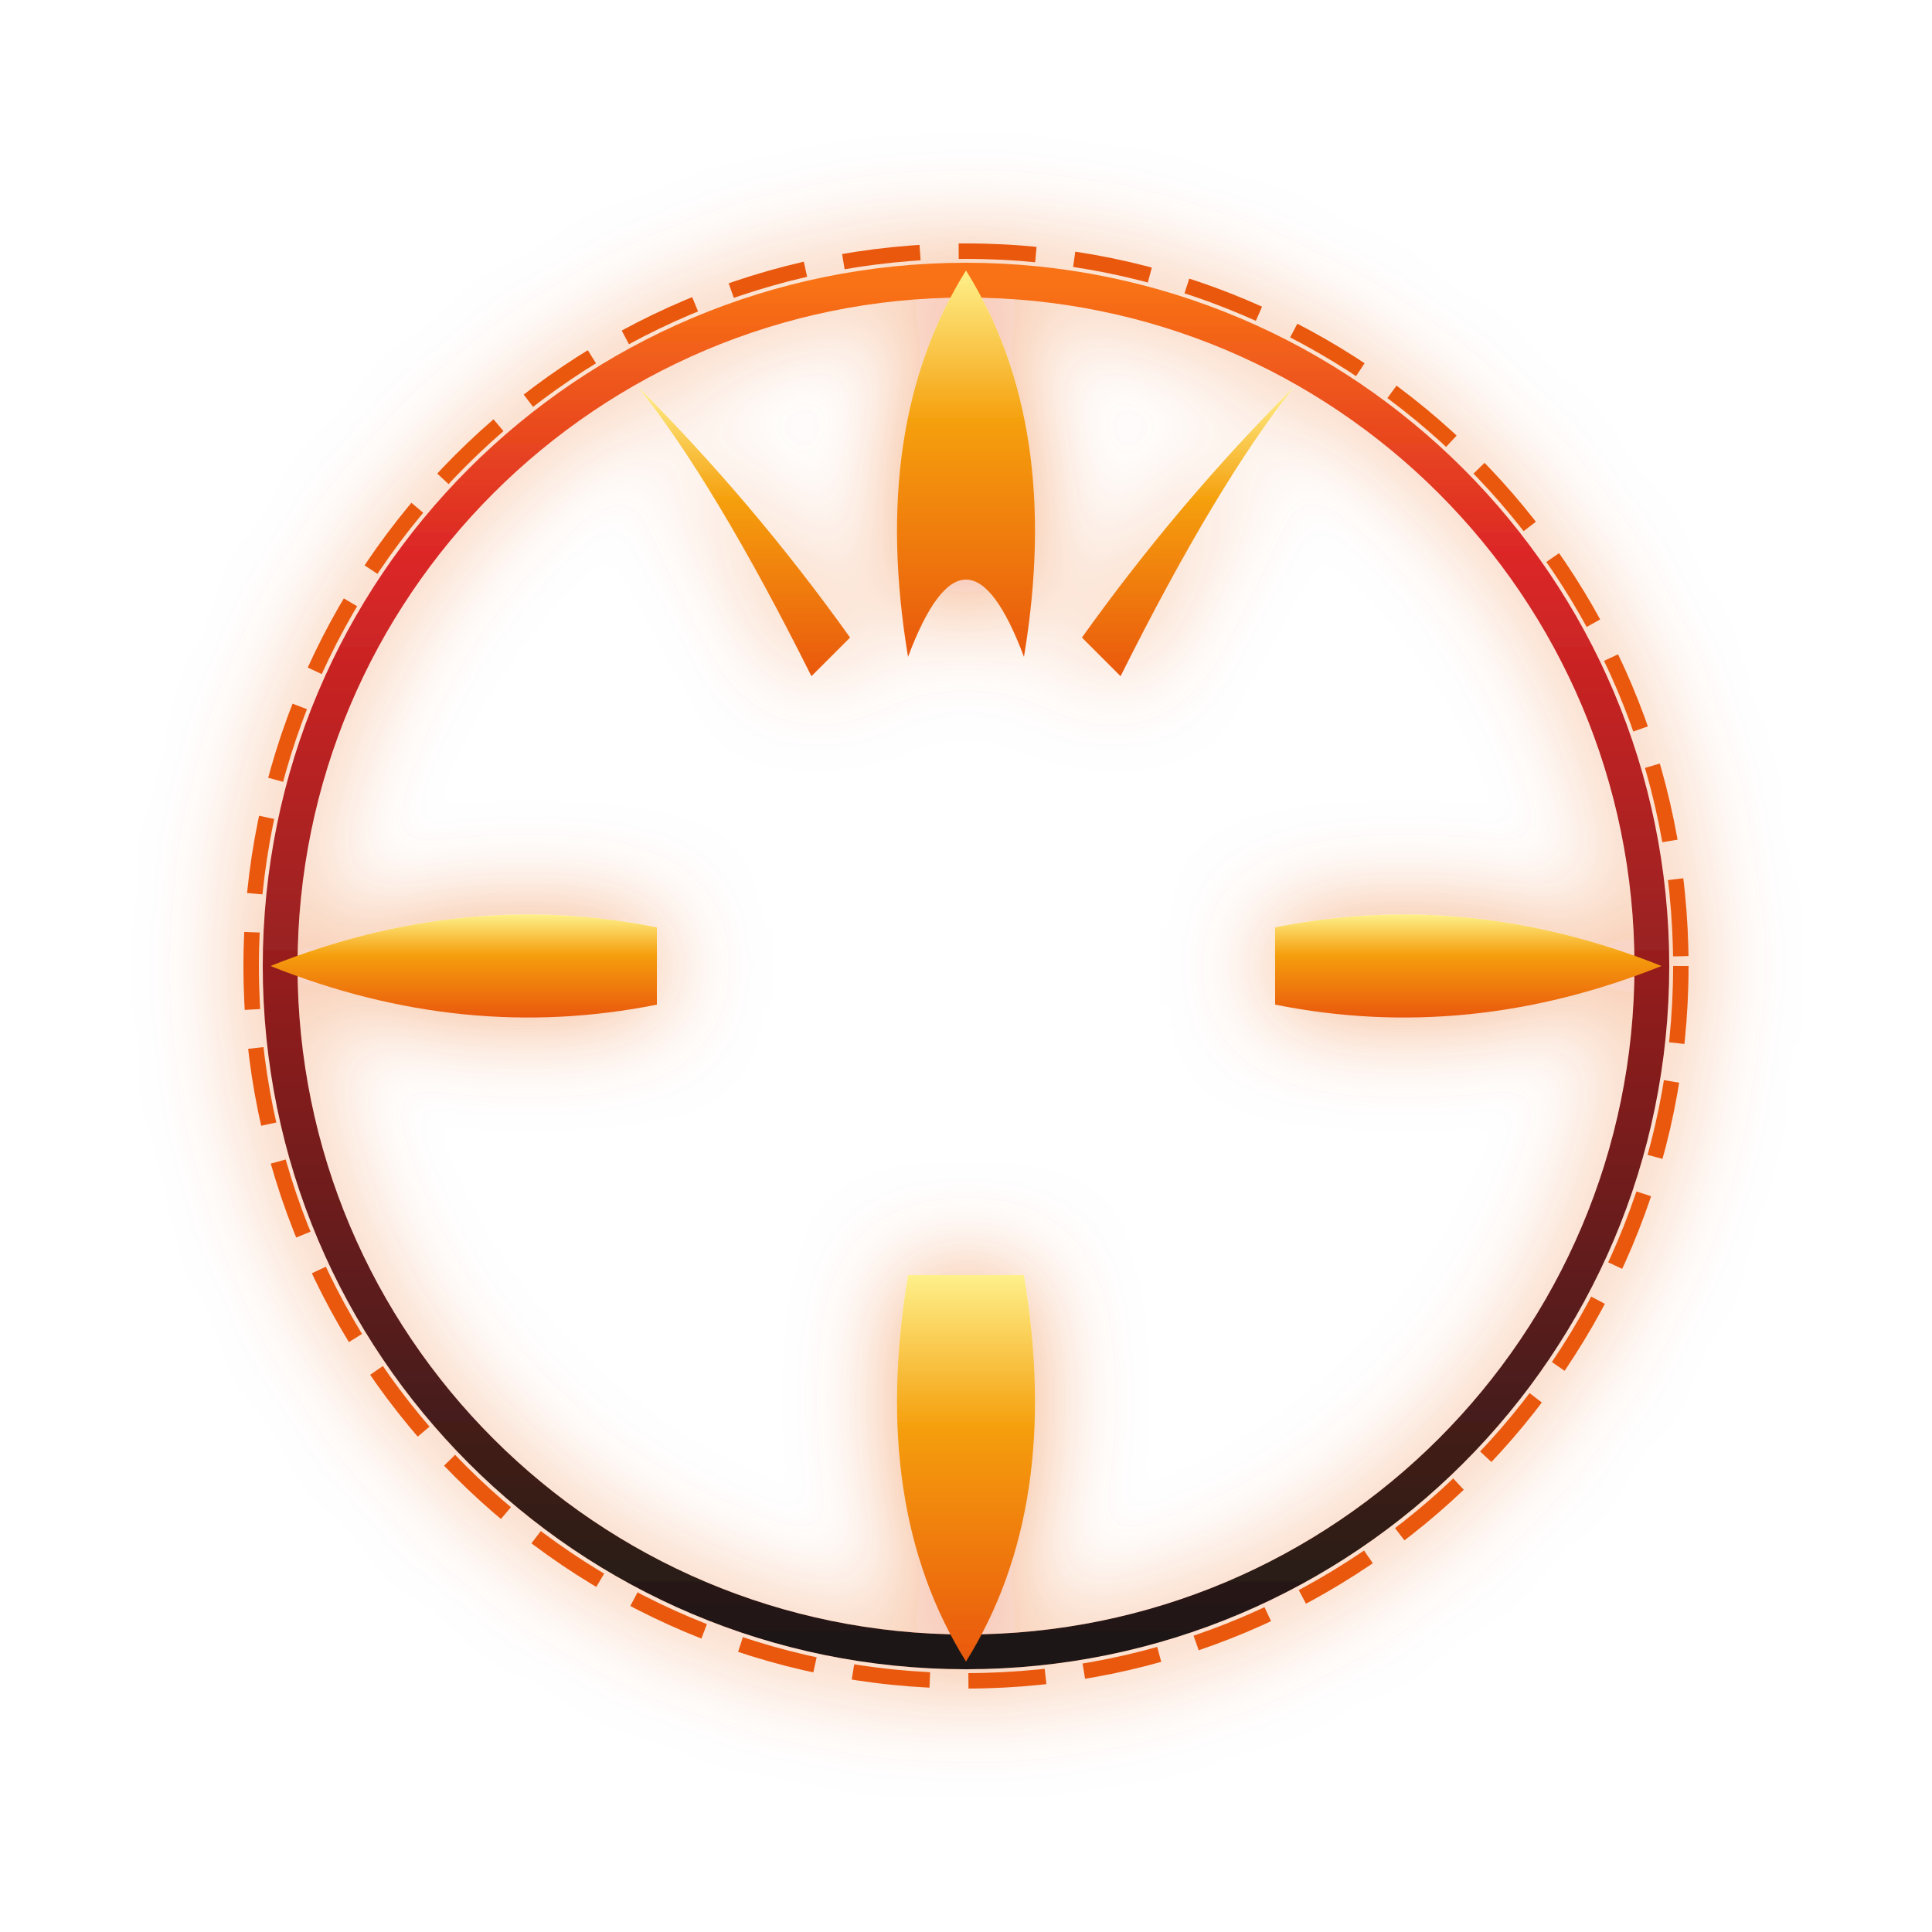
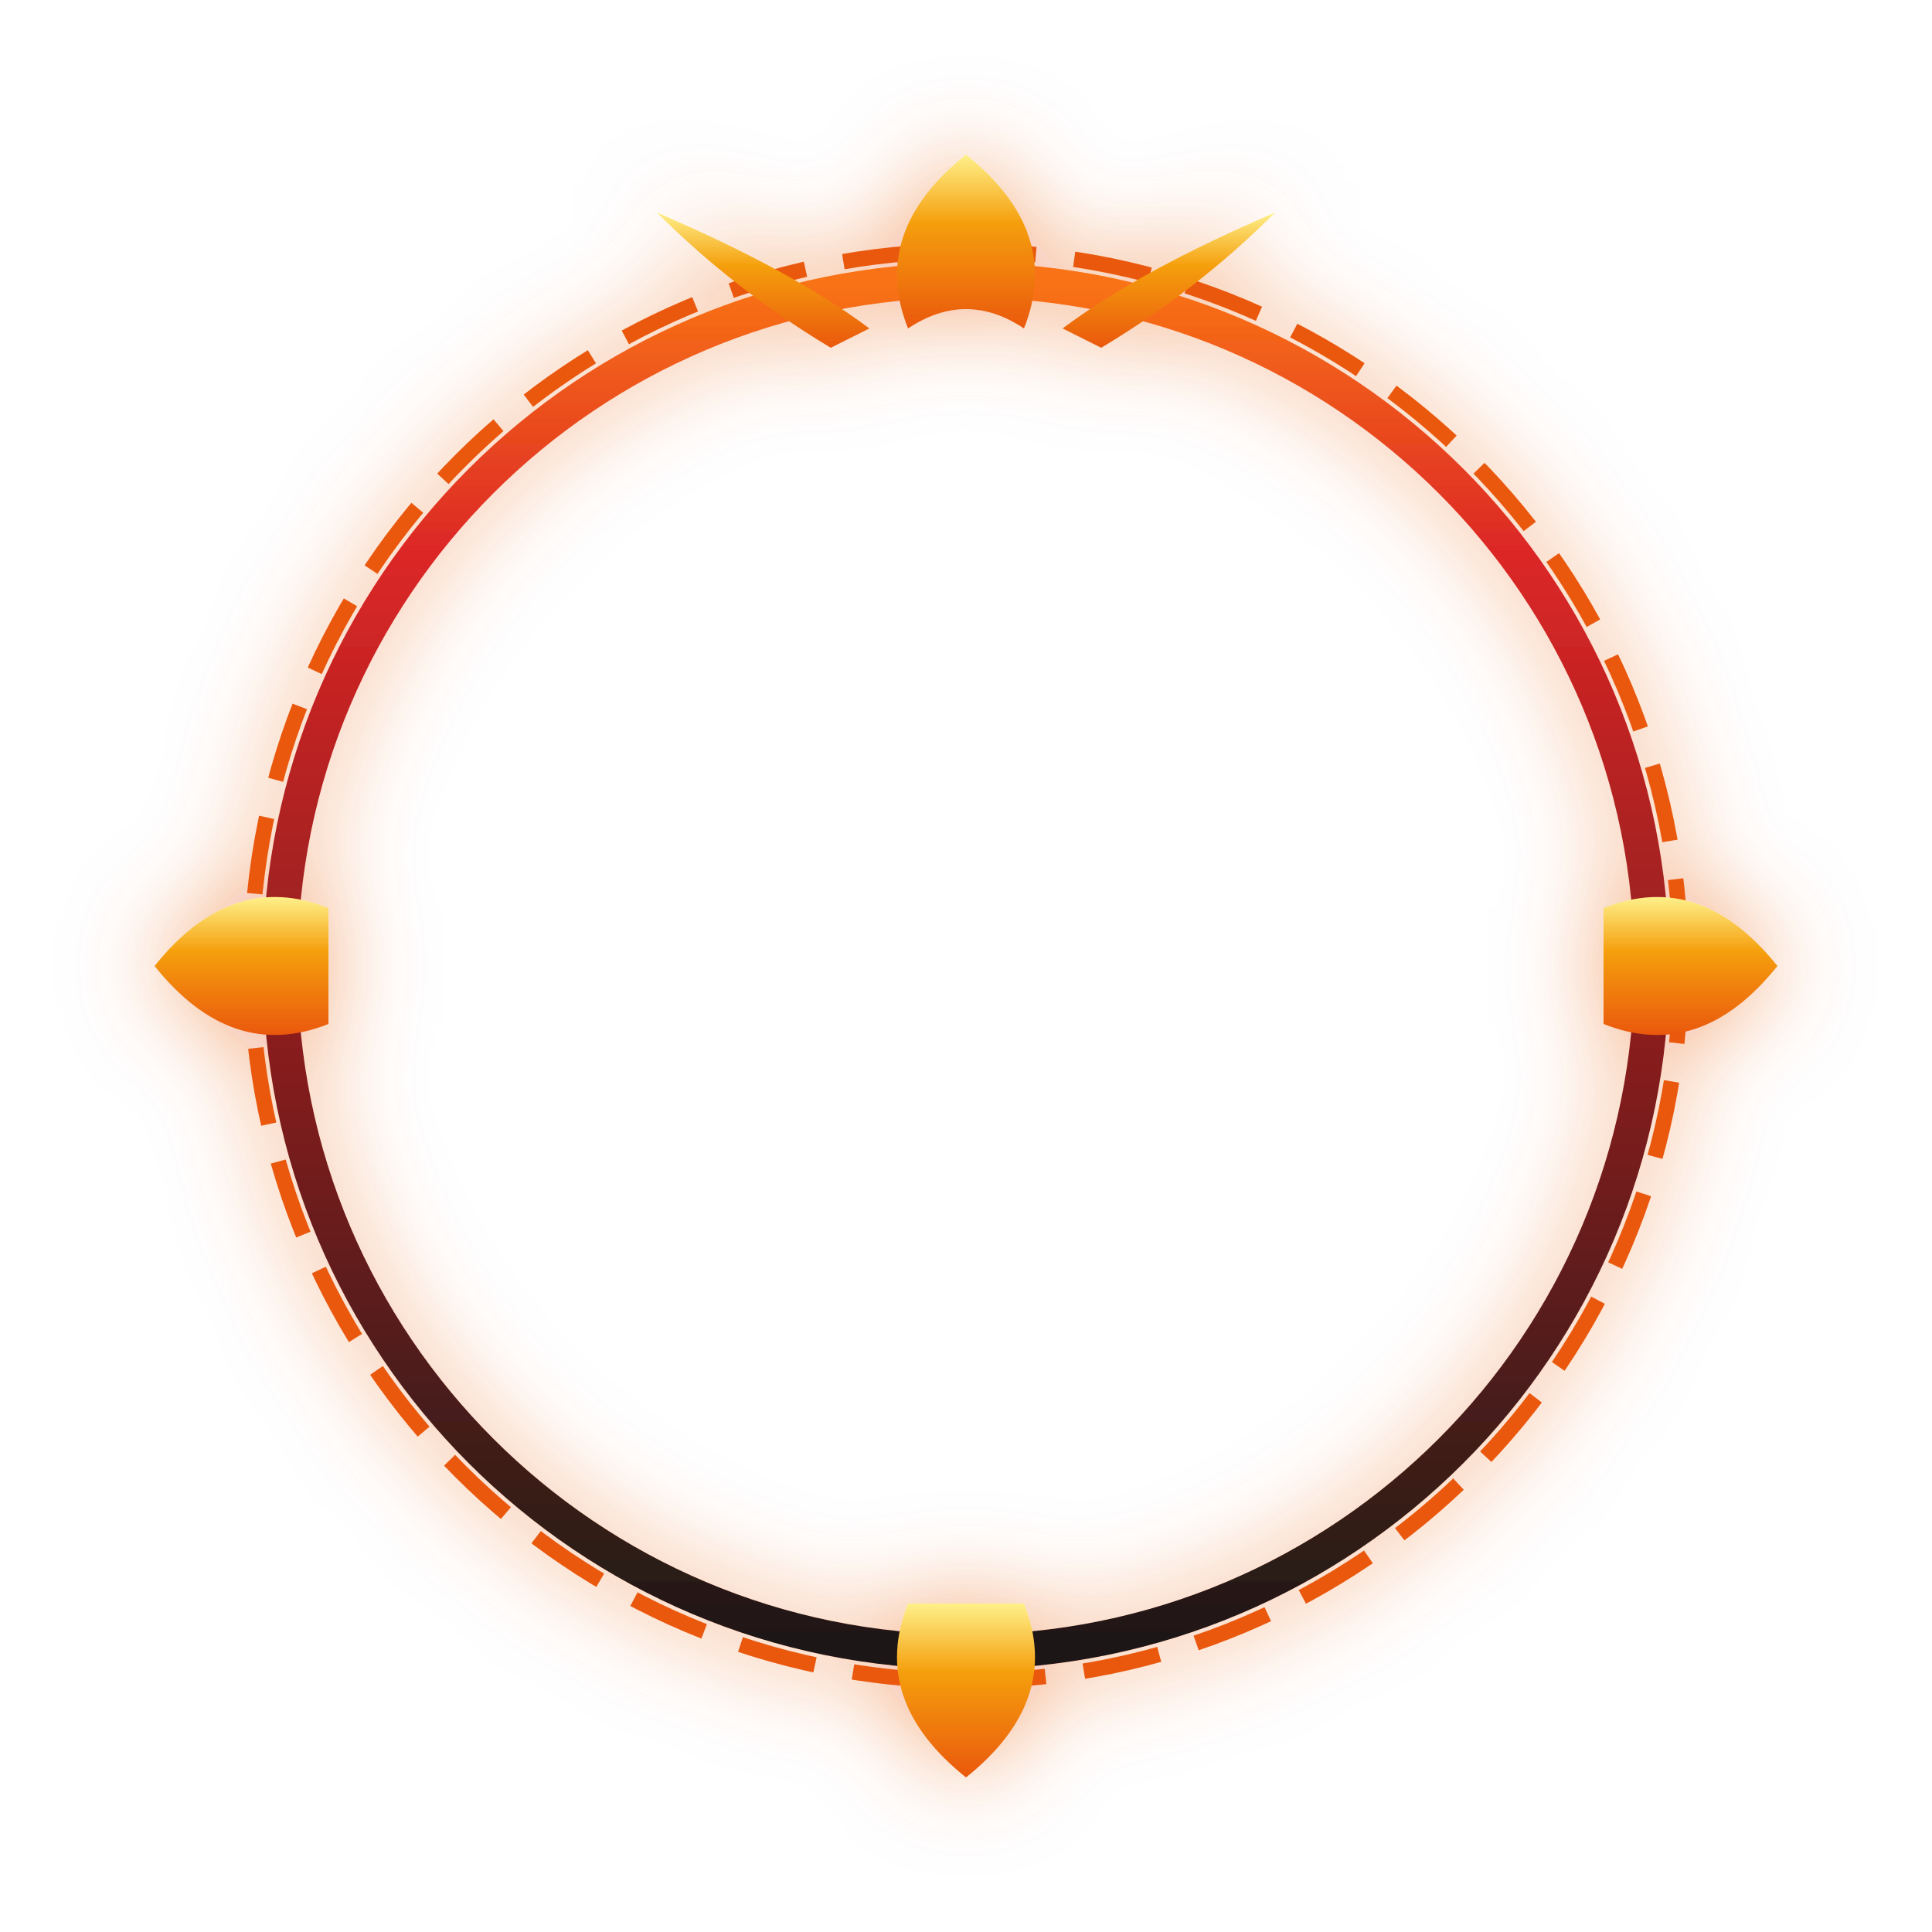
<svg xmlns="http://www.w3.org/2000/svg" viewBox="0 0 100 100" fill="none">
  <defs>
    <linearGradient id="dragonBasalt" x1="0" y1="1" x2="0" y2="0">
      <stop offset="0%" stop-color="#1c1917" />
      <stop offset="40%" stop-color="#7f1d1d" />
      <stop offset="80%" stop-color="#dc2626" />
      <stop offset="100%" stop-color="#f97316" />
    </linearGradient>
    <linearGradient id="dragonFlameSpurt" x1="0" y1="1" x2="0" y2="0">
      <stop offset="0%" stop-color="#ea580c" />
      <stop offset="60%" stop-color="#f59e0b" />
      <stop offset="100%" stop-color="#fef08a" />
    </linearGradient>
    <filter id="fireCalmShadow" x="-20%" y="-20%" width="140%" height="140%">
      <feDropShadow dx="0" dy="1.5" stdDeviation="1.5" flood-color="#000" flood-opacity="0.85" />
      <feDropShadow dx="0" dy="0" stdDeviation="2.5" flood-color="#ea580c" flood-opacity="0.5" />
    </filter>
  </defs>
  <g filter="url(#fireCalmShadow)">
    <circle cx="50" cy="50" r="35.5" stroke="url(#dragonBasalt)" stroke-width="1.8" />
    <circle cx="50" cy="50" r="37" stroke="#ea580c" stroke-width="0.8" stroke-dasharray="4 2" />
-     <path d="M47,34 Q45,22 50,14 Q55,22 53,34 Q50,26 47,34 Z" fill="url(#dragonFlameSpurt)" />
-     <path d="M42,35 Q37,25 33,20 Q39,26 44,33 Z" fill="url(#dragonFlameSpurt)" />
-     <path d="M58,35 Q63,25 67,20 Q61,26 56,33 Z" fill="url(#dragonFlameSpurt)" />
-     <path d="M66,48 Q76,46 86,50 Q76,54 66,52 Z" fill="url(#dragonFlameSpurt)" />
-     <path d="M47,66 Q45,78 50,86 Q55,78 53,66 Z" fill="url(#dragonFlameSpurt)" />
-     <path d="M34,48 Q24,46 14,50 Q24,54 34,52 Z" fill="url(#dragonFlameSpurt)" />
-     <path d="M48,34 Q44,18 50,8 Q56,18 52,34 Z" fill="#fffbeb" opacity="0">
+     <path d="M47,17 Q45,12 50,8 Q55,12 53,17 Q50,15 47,17 Z" fill="url(#dragonFlameSpurt)" />
+     <path d="M43,18 Q38,15 34,11 Q41,14 45,17 Z" fill="url(#dragonFlameSpurt)" />
+     <path d="M57,18 Q62,15 66,11 Q59,14 55,17 Z" fill="url(#dragonFlameSpurt)" />
+     <path d="M83,47 Q88,45 92,50 Q88,55 83,53 Z" fill="url(#dragonFlameSpurt)" />
+     <path d="M47,83 Q45,88 50,92 Q55,88 53,83 Z" fill="url(#dragonFlameSpurt)" />
+     <path d="M17,47 Q12,45 8,50 Q12,55 17,53 Z" fill="url(#dragonFlameSpurt)" />
+     <path d="M48,17 Q44,12 50,8 Q56,12 52,17 Z" fill="#fffbeb" opacity="0">
      <animate attributeName="opacity" values="0; 0; 0.95; 0.4; 0" keyTimes="0; 0.4; 0.45; 0.5; 1" dur="6s" repeatCount="indefinite" />
    </path>
-     <circle cx="49" cy="10" r="0.8" fill="#fef08a" opacity="0">
-       <animate attributeName="cy" values="10; 4; 2" keyTimes="0; 0.5; 1" dur="6s" repeatCount="indefinite" />
+     <circle cx="49" cy="8" r="0.8" fill="#fef08a" opacity="0">
+       <animate attributeName="cy" values="8; 4; 2" keyTimes="0; 0.5; 1" dur="6s" repeatCount="indefinite" />
      <animate attributeName="opacity" values="0; 1; 0" keyTimes="0; 0.45; 0.55" dur="6s" repeatCount="indefinite" />
    </circle>
-     <circle cx="52" cy="11" r="0.8" fill="#f97316" opacity="0">
-       <animate attributeName="cy" values="11; 6; 3" keyTimes="0; 0.5; 1" dur="6s" repeatCount="indefinite" />
+     <circle cx="52" cy="9" r="0.8" fill="#f97316" opacity="0">
+       <animate attributeName="cy" values="9; 5; 3" keyTimes="0; 0.5; 1" dur="6s" repeatCount="indefinite" />
      <animate attributeName="opacity" values="0; 1; 0" keyTimes="0; 0.46; 0.56" dur="6s" repeatCount="indefinite" />
    </circle>
  </g>
</svg>
